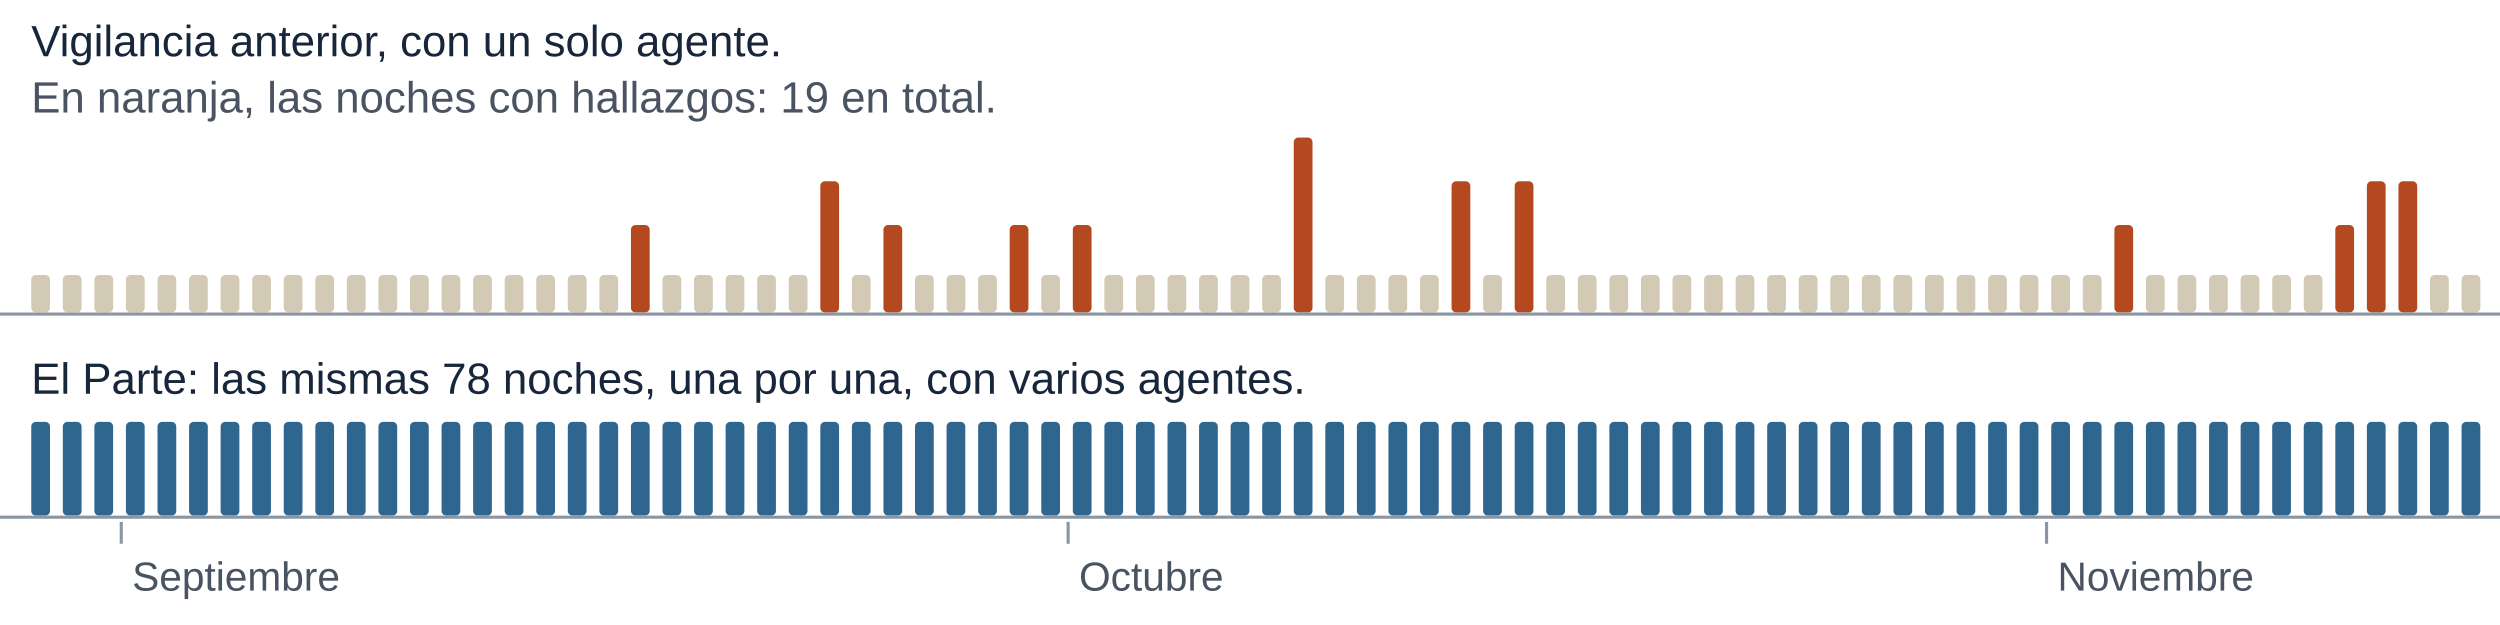
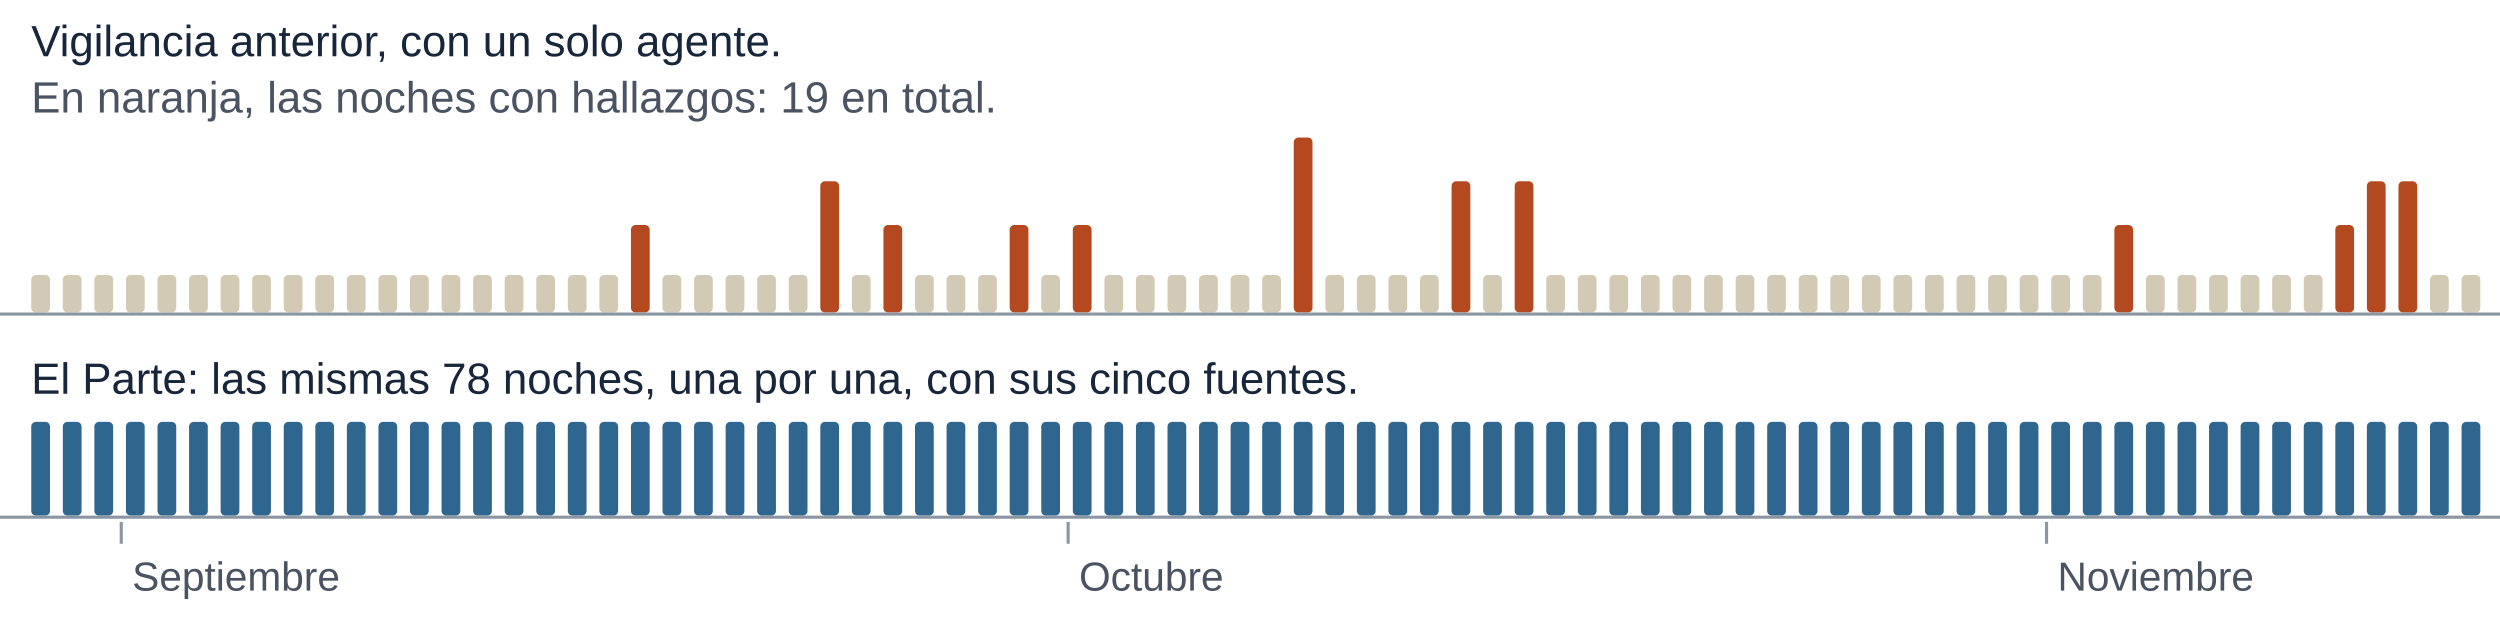
<svg xmlns="http://www.w3.org/2000/svg" width="1600" height="400" viewBox="0 0 1600 400" role="img" aria-label="Dos filas de 78 noches: arriba la vigilancia anterior, con sus noches de hallazgos en naranja; abajo El Parte, que repite cada noche">
  <text x="20" y="36" font-family="Arial, Helvetica, sans-serif" font-size="28" font-weight="normal" fill="#17263A" text-anchor="start">Vigilancia anterior, con un solo agente.</text>
  <text x="20" y="72" font-family="Arial, Helvetica, sans-serif" font-size="28" font-weight="normal" fill="#4A5361" text-anchor="start">En naranja, las noches con hallazgos: 19 en total.</text>
  <rect x="20.0" y="176" width="12" height="24" rx="3" fill="#D3CAB6" />
  <rect x="40.2" y="176" width="12" height="24" rx="3" fill="#D3CAB6" />
  <rect x="60.4" y="176" width="12" height="24" rx="3" fill="#D3CAB6" />
  <rect x="80.6" y="176" width="12" height="24" rx="3" fill="#D3CAB6" />
  <rect x="100.8" y="176" width="12" height="24" rx="3" fill="#D3CAB6" />
  <rect x="121.0" y="176" width="12" height="24" rx="3" fill="#D3CAB6" />
  <rect x="141.2" y="176" width="12" height="24" rx="3" fill="#D3CAB6" />
  <rect x="161.4" y="176" width="12" height="24" rx="3" fill="#D3CAB6" />
  <rect x="181.6" y="176" width="12" height="24" rx="3" fill="#D3CAB6" />
  <rect x="201.8" y="176" width="12" height="24" rx="3" fill="#D3CAB6" />
  <rect x="222.0" y="176" width="12" height="24" rx="3" fill="#D3CAB6" />
  <rect x="242.2" y="176" width="12" height="24" rx="3" fill="#D3CAB6" />
  <rect x="262.4" y="176" width="12" height="24" rx="3" fill="#D3CAB6" />
  <rect x="282.6" y="176" width="12" height="24" rx="3" fill="#D3CAB6" />
  <rect x="302.8" y="176" width="12" height="24" rx="3" fill="#D3CAB6" />
  <rect x="323.0" y="176" width="12" height="24" rx="3" fill="#D3CAB6" />
  <rect x="343.2" y="176" width="12" height="24" rx="3" fill="#D3CAB6" />
  <rect x="363.4" y="176" width="12" height="24" rx="3" fill="#D3CAB6" />
  <rect x="383.6" y="176" width="12" height="24" rx="3" fill="#D3CAB6" />
  <rect x="403.8" y="144" width="12" height="56" rx="3" fill="#B4491F" />
  <rect x="424.0" y="176" width="12" height="24" rx="3" fill="#D3CAB6" />
  <rect x="444.2" y="176" width="12" height="24" rx="3" fill="#D3CAB6" />
  <rect x="464.4" y="176" width="12" height="24" rx="3" fill="#D3CAB6" />
  <rect x="484.6" y="176" width="12" height="24" rx="3" fill="#D3CAB6" />
  <rect x="504.8" y="176" width="12" height="24" rx="3" fill="#D3CAB6" />
  <rect x="525.0" y="116" width="12" height="84" rx="3" fill="#B4491F" />
  <rect x="545.2" y="176" width="12" height="24" rx="3" fill="#D3CAB6" />
  <rect x="565.4" y="144" width="12" height="56" rx="3" fill="#B4491F" />
  <rect x="585.6" y="176" width="12" height="24" rx="3" fill="#D3CAB6" />
  <rect x="605.8" y="176" width="12" height="24" rx="3" fill="#D3CAB6" />
  <rect x="626.0" y="176" width="12" height="24" rx="3" fill="#D3CAB6" />
  <rect x="646.2" y="144" width="12" height="56" rx="3" fill="#B4491F" />
  <rect x="666.4" y="176" width="12" height="24" rx="3" fill="#D3CAB6" />
  <rect x="686.6" y="144" width="12" height="56" rx="3" fill="#B4491F" />
  <rect x="706.8" y="176" width="12" height="24" rx="3" fill="#D3CAB6" />
  <rect x="727.0" y="176" width="12" height="24" rx="3" fill="#D3CAB6" />
  <rect x="747.2" y="176" width="12" height="24" rx="3" fill="#D3CAB6" />
  <rect x="767.4" y="176" width="12" height="24" rx="3" fill="#D3CAB6" />
  <rect x="787.6" y="176" width="12" height="24" rx="3" fill="#D3CAB6" />
  <rect x="807.8" y="176" width="12" height="24" rx="3" fill="#D3CAB6" />
  <rect x="828.0" y="88" width="12" height="112" rx="3" fill="#B4491F" />
  <rect x="848.2" y="176" width="12" height="24" rx="3" fill="#D3CAB6" />
  <rect x="868.4" y="176" width="12" height="24" rx="3" fill="#D3CAB6" />
  <rect x="888.6" y="176" width="12" height="24" rx="3" fill="#D3CAB6" />
  <rect x="908.8" y="176" width="12" height="24" rx="3" fill="#D3CAB6" />
  <rect x="929.0" y="116" width="12" height="84" rx="3" fill="#B4491F" />
  <rect x="949.2" y="176" width="12" height="24" rx="3" fill="#D3CAB6" />
  <rect x="969.4" y="116" width="12" height="84" rx="3" fill="#B4491F" />
  <rect x="989.6" y="176" width="12" height="24" rx="3" fill="#D3CAB6" />
  <rect x="1009.8" y="176" width="12" height="24" rx="3" fill="#D3CAB6" />
  <rect x="1030.0" y="176" width="12" height="24" rx="3" fill="#D3CAB6" />
  <rect x="1050.2" y="176" width="12" height="24" rx="3" fill="#D3CAB6" />
  <rect x="1070.4" y="176" width="12" height="24" rx="3" fill="#D3CAB6" />
  <rect x="1090.6" y="176" width="12" height="24" rx="3" fill="#D3CAB6" />
  <rect x="1110.8" y="176" width="12" height="24" rx="3" fill="#D3CAB6" />
  <rect x="1131.0" y="176" width="12" height="24" rx="3" fill="#D3CAB6" />
  <rect x="1151.2" y="176" width="12" height="24" rx="3" fill="#D3CAB6" />
  <rect x="1171.4" y="176" width="12" height="24" rx="3" fill="#D3CAB6" />
  <rect x="1191.6" y="176" width="12" height="24" rx="3" fill="#D3CAB6" />
  <rect x="1211.8" y="176" width="12" height="24" rx="3" fill="#D3CAB6" />
  <rect x="1232.0" y="176" width="12" height="24" rx="3" fill="#D3CAB6" />
  <rect x="1252.2" y="176" width="12" height="24" rx="3" fill="#D3CAB6" />
  <rect x="1272.4" y="176" width="12" height="24" rx="3" fill="#D3CAB6" />
  <rect x="1292.6" y="176" width="12" height="24" rx="3" fill="#D3CAB6" />
  <rect x="1312.8" y="176" width="12" height="24" rx="3" fill="#D3CAB6" />
  <rect x="1333.0" y="176" width="12" height="24" rx="3" fill="#D3CAB6" />
  <rect x="1353.2" y="144" width="12" height="56" rx="3" fill="#B4491F" />
  <rect x="1373.4" y="176" width="12" height="24" rx="3" fill="#D3CAB6" />
  <rect x="1393.6" y="176" width="12" height="24" rx="3" fill="#D3CAB6" />
  <rect x="1413.8" y="176" width="12" height="24" rx="3" fill="#D3CAB6" />
  <rect x="1434.0" y="176" width="12" height="24" rx="3" fill="#D3CAB6" />
  <rect x="1454.2" y="176" width="12" height="24" rx="3" fill="#D3CAB6" />
  <rect x="1474.4" y="176" width="12" height="24" rx="3" fill="#D3CAB6" />
  <rect x="1494.6" y="144" width="12" height="56" rx="3" fill="#B4491F" />
  <rect x="1514.8" y="116" width="12" height="84" rx="3" fill="#B4491F" />
  <rect x="1535.0" y="116" width="12" height="84" rx="3" fill="#B4491F" />
  <rect x="1555.2" y="176" width="12" height="24" rx="3" fill="#D3CAB6" />
  <rect x="1575.4" y="176" width="12" height="24" rx="3" fill="#D3CAB6" />
  <rect x="0" y="200" width="1600" height="2" fill="#8C96A3" />
-   <text x="20" y="252" font-family="Arial, Helvetica, sans-serif" font-size="28" font-weight="normal" fill="#17263A" text-anchor="start">El Parte: las mismas 78 noches, una por una, con varios agentes.</text>
+   <text x="20" y="252" font-family="Arial, Helvetica, sans-serif" font-size="28" font-weight="normal" fill="#17263A" text-anchor="start">El Parte: las mismas 78 noches, una por una, con sus cinco fuentes.</text>
  <rect x="20.0" y="270" width="12" height="60" rx="3" fill="#2F6690" />
  <rect x="40.2" y="270" width="12" height="60" rx="3" fill="#2F6690" />
  <rect x="60.4" y="270" width="12" height="60" rx="3" fill="#2F6690" />
  <rect x="80.6" y="270" width="12" height="60" rx="3" fill="#2F6690" />
  <rect x="100.8" y="270" width="12" height="60" rx="3" fill="#2F6690" />
  <rect x="121.0" y="270" width="12" height="60" rx="3" fill="#2F6690" />
  <rect x="141.2" y="270" width="12" height="60" rx="3" fill="#2F6690" />
  <rect x="161.4" y="270" width="12" height="60" rx="3" fill="#2F6690" />
  <rect x="181.6" y="270" width="12" height="60" rx="3" fill="#2F6690" />
  <rect x="201.8" y="270" width="12" height="60" rx="3" fill="#2F6690" />
  <rect x="222.0" y="270" width="12" height="60" rx="3" fill="#2F6690" />
  <rect x="242.2" y="270" width="12" height="60" rx="3" fill="#2F6690" />
  <rect x="262.4" y="270" width="12" height="60" rx="3" fill="#2F6690" />
  <rect x="282.6" y="270" width="12" height="60" rx="3" fill="#2F6690" />
  <rect x="302.8" y="270" width="12" height="60" rx="3" fill="#2F6690" />
  <rect x="323.0" y="270" width="12" height="60" rx="3" fill="#2F6690" />
  <rect x="343.2" y="270" width="12" height="60" rx="3" fill="#2F6690" />
  <rect x="363.4" y="270" width="12" height="60" rx="3" fill="#2F6690" />
  <rect x="383.6" y="270" width="12" height="60" rx="3" fill="#2F6690" />
  <rect x="403.8" y="270" width="12" height="60" rx="3" fill="#2F6690" />
  <rect x="424.0" y="270" width="12" height="60" rx="3" fill="#2F6690" />
  <rect x="444.2" y="270" width="12" height="60" rx="3" fill="#2F6690" />
  <rect x="464.4" y="270" width="12" height="60" rx="3" fill="#2F6690" />
  <rect x="484.6" y="270" width="12" height="60" rx="3" fill="#2F6690" />
  <rect x="504.8" y="270" width="12" height="60" rx="3" fill="#2F6690" />
  <rect x="525.0" y="270" width="12" height="60" rx="3" fill="#2F6690" />
  <rect x="545.2" y="270" width="12" height="60" rx="3" fill="#2F6690" />
  <rect x="565.4" y="270" width="12" height="60" rx="3" fill="#2F6690" />
  <rect x="585.6" y="270" width="12" height="60" rx="3" fill="#2F6690" />
  <rect x="605.8" y="270" width="12" height="60" rx="3" fill="#2F6690" />
  <rect x="626.0" y="270" width="12" height="60" rx="3" fill="#2F6690" />
  <rect x="646.2" y="270" width="12" height="60" rx="3" fill="#2F6690" />
  <rect x="666.4" y="270" width="12" height="60" rx="3" fill="#2F6690" />
  <rect x="686.6" y="270" width="12" height="60" rx="3" fill="#2F6690" />
  <rect x="706.8" y="270" width="12" height="60" rx="3" fill="#2F6690" />
  <rect x="727.0" y="270" width="12" height="60" rx="3" fill="#2F6690" />
  <rect x="747.2" y="270" width="12" height="60" rx="3" fill="#2F6690" />
  <rect x="767.4" y="270" width="12" height="60" rx="3" fill="#2F6690" />
  <rect x="787.6" y="270" width="12" height="60" rx="3" fill="#2F6690" />
  <rect x="807.8" y="270" width="12" height="60" rx="3" fill="#2F6690" />
  <rect x="828.0" y="270" width="12" height="60" rx="3" fill="#2F6690" />
  <rect x="848.2" y="270" width="12" height="60" rx="3" fill="#2F6690" />
  <rect x="868.4" y="270" width="12" height="60" rx="3" fill="#2F6690" />
  <rect x="888.6" y="270" width="12" height="60" rx="3" fill="#2F6690" />
  <rect x="908.8" y="270" width="12" height="60" rx="3" fill="#2F6690" />
  <rect x="929.0" y="270" width="12" height="60" rx="3" fill="#2F6690" />
  <rect x="949.2" y="270" width="12" height="60" rx="3" fill="#2F6690" />
  <rect x="969.4" y="270" width="12" height="60" rx="3" fill="#2F6690" />
  <rect x="989.6" y="270" width="12" height="60" rx="3" fill="#2F6690" />
  <rect x="1009.8" y="270" width="12" height="60" rx="3" fill="#2F6690" />
  <rect x="1030.0" y="270" width="12" height="60" rx="3" fill="#2F6690" />
  <rect x="1050.2" y="270" width="12" height="60" rx="3" fill="#2F6690" />
  <rect x="1070.4" y="270" width="12" height="60" rx="3" fill="#2F6690" />
  <rect x="1090.6" y="270" width="12" height="60" rx="3" fill="#2F6690" />
  <rect x="1110.8" y="270" width="12" height="60" rx="3" fill="#2F6690" />
  <rect x="1131.0" y="270" width="12" height="60" rx="3" fill="#2F6690" />
  <rect x="1151.2" y="270" width="12" height="60" rx="3" fill="#2F6690" />
  <rect x="1171.4" y="270" width="12" height="60" rx="3" fill="#2F6690" />
  <rect x="1191.6" y="270" width="12" height="60" rx="3" fill="#2F6690" />
  <rect x="1211.8" y="270" width="12" height="60" rx="3" fill="#2F6690" />
  <rect x="1232.0" y="270" width="12" height="60" rx="3" fill="#2F6690" />
  <rect x="1252.2" y="270" width="12" height="60" rx="3" fill="#2F6690" />
  <rect x="1272.4" y="270" width="12" height="60" rx="3" fill="#2F6690" />
  <rect x="1292.6" y="270" width="12" height="60" rx="3" fill="#2F6690" />
  <rect x="1312.8" y="270" width="12" height="60" rx="3" fill="#2F6690" />
  <rect x="1333.0" y="270" width="12" height="60" rx="3" fill="#2F6690" />
  <rect x="1353.2" y="270" width="12" height="60" rx="3" fill="#2F6690" />
  <rect x="1373.4" y="270" width="12" height="60" rx="3" fill="#2F6690" />
  <rect x="1393.6" y="270" width="12" height="60" rx="3" fill="#2F6690" />
  <rect x="1413.8" y="270" width="12" height="60" rx="3" fill="#2F6690" />
  <rect x="1434.0" y="270" width="12" height="60" rx="3" fill="#2F6690" />
  <rect x="1454.2" y="270" width="12" height="60" rx="3" fill="#2F6690" />
  <rect x="1474.4" y="270" width="12" height="60" rx="3" fill="#2F6690" />
  <rect x="1494.6" y="270" width="12" height="60" rx="3" fill="#2F6690" />
  <rect x="1514.8" y="270" width="12" height="60" rx="3" fill="#2F6690" />
  <rect x="1535.0" y="270" width="12" height="60" rx="3" fill="#2F6690" />
  <rect x="1555.2" y="270" width="12" height="60" rx="3" fill="#2F6690" />
  <rect x="1575.4" y="270" width="12" height="60" rx="3" fill="#2F6690" />
  <rect x="0" y="330" width="1600" height="2" fill="#8C96A3" />
  <rect x="76.6" y="334" width="2" height="14" fill="#8C96A3" />
  <text x="84.6" y="378" font-family="Arial, Helvetica, sans-serif" font-size="26" font-weight="normal" fill="#4A5361" text-anchor="start">Septiembre</text>
  <rect x="682.6" y="334" width="2" height="14" fill="#8C96A3" />
  <text x="690.6" y="378" font-family="Arial, Helvetica, sans-serif" font-size="26" font-weight="normal" fill="#4A5361" text-anchor="start">Octubre</text>
  <rect x="1308.8" y="334" width="2" height="14" fill="#8C96A3" />
  <text x="1316.8" y="378" font-family="Arial, Helvetica, sans-serif" font-size="26" font-weight="normal" fill="#4A5361" text-anchor="start">Noviembre</text>
</svg>
